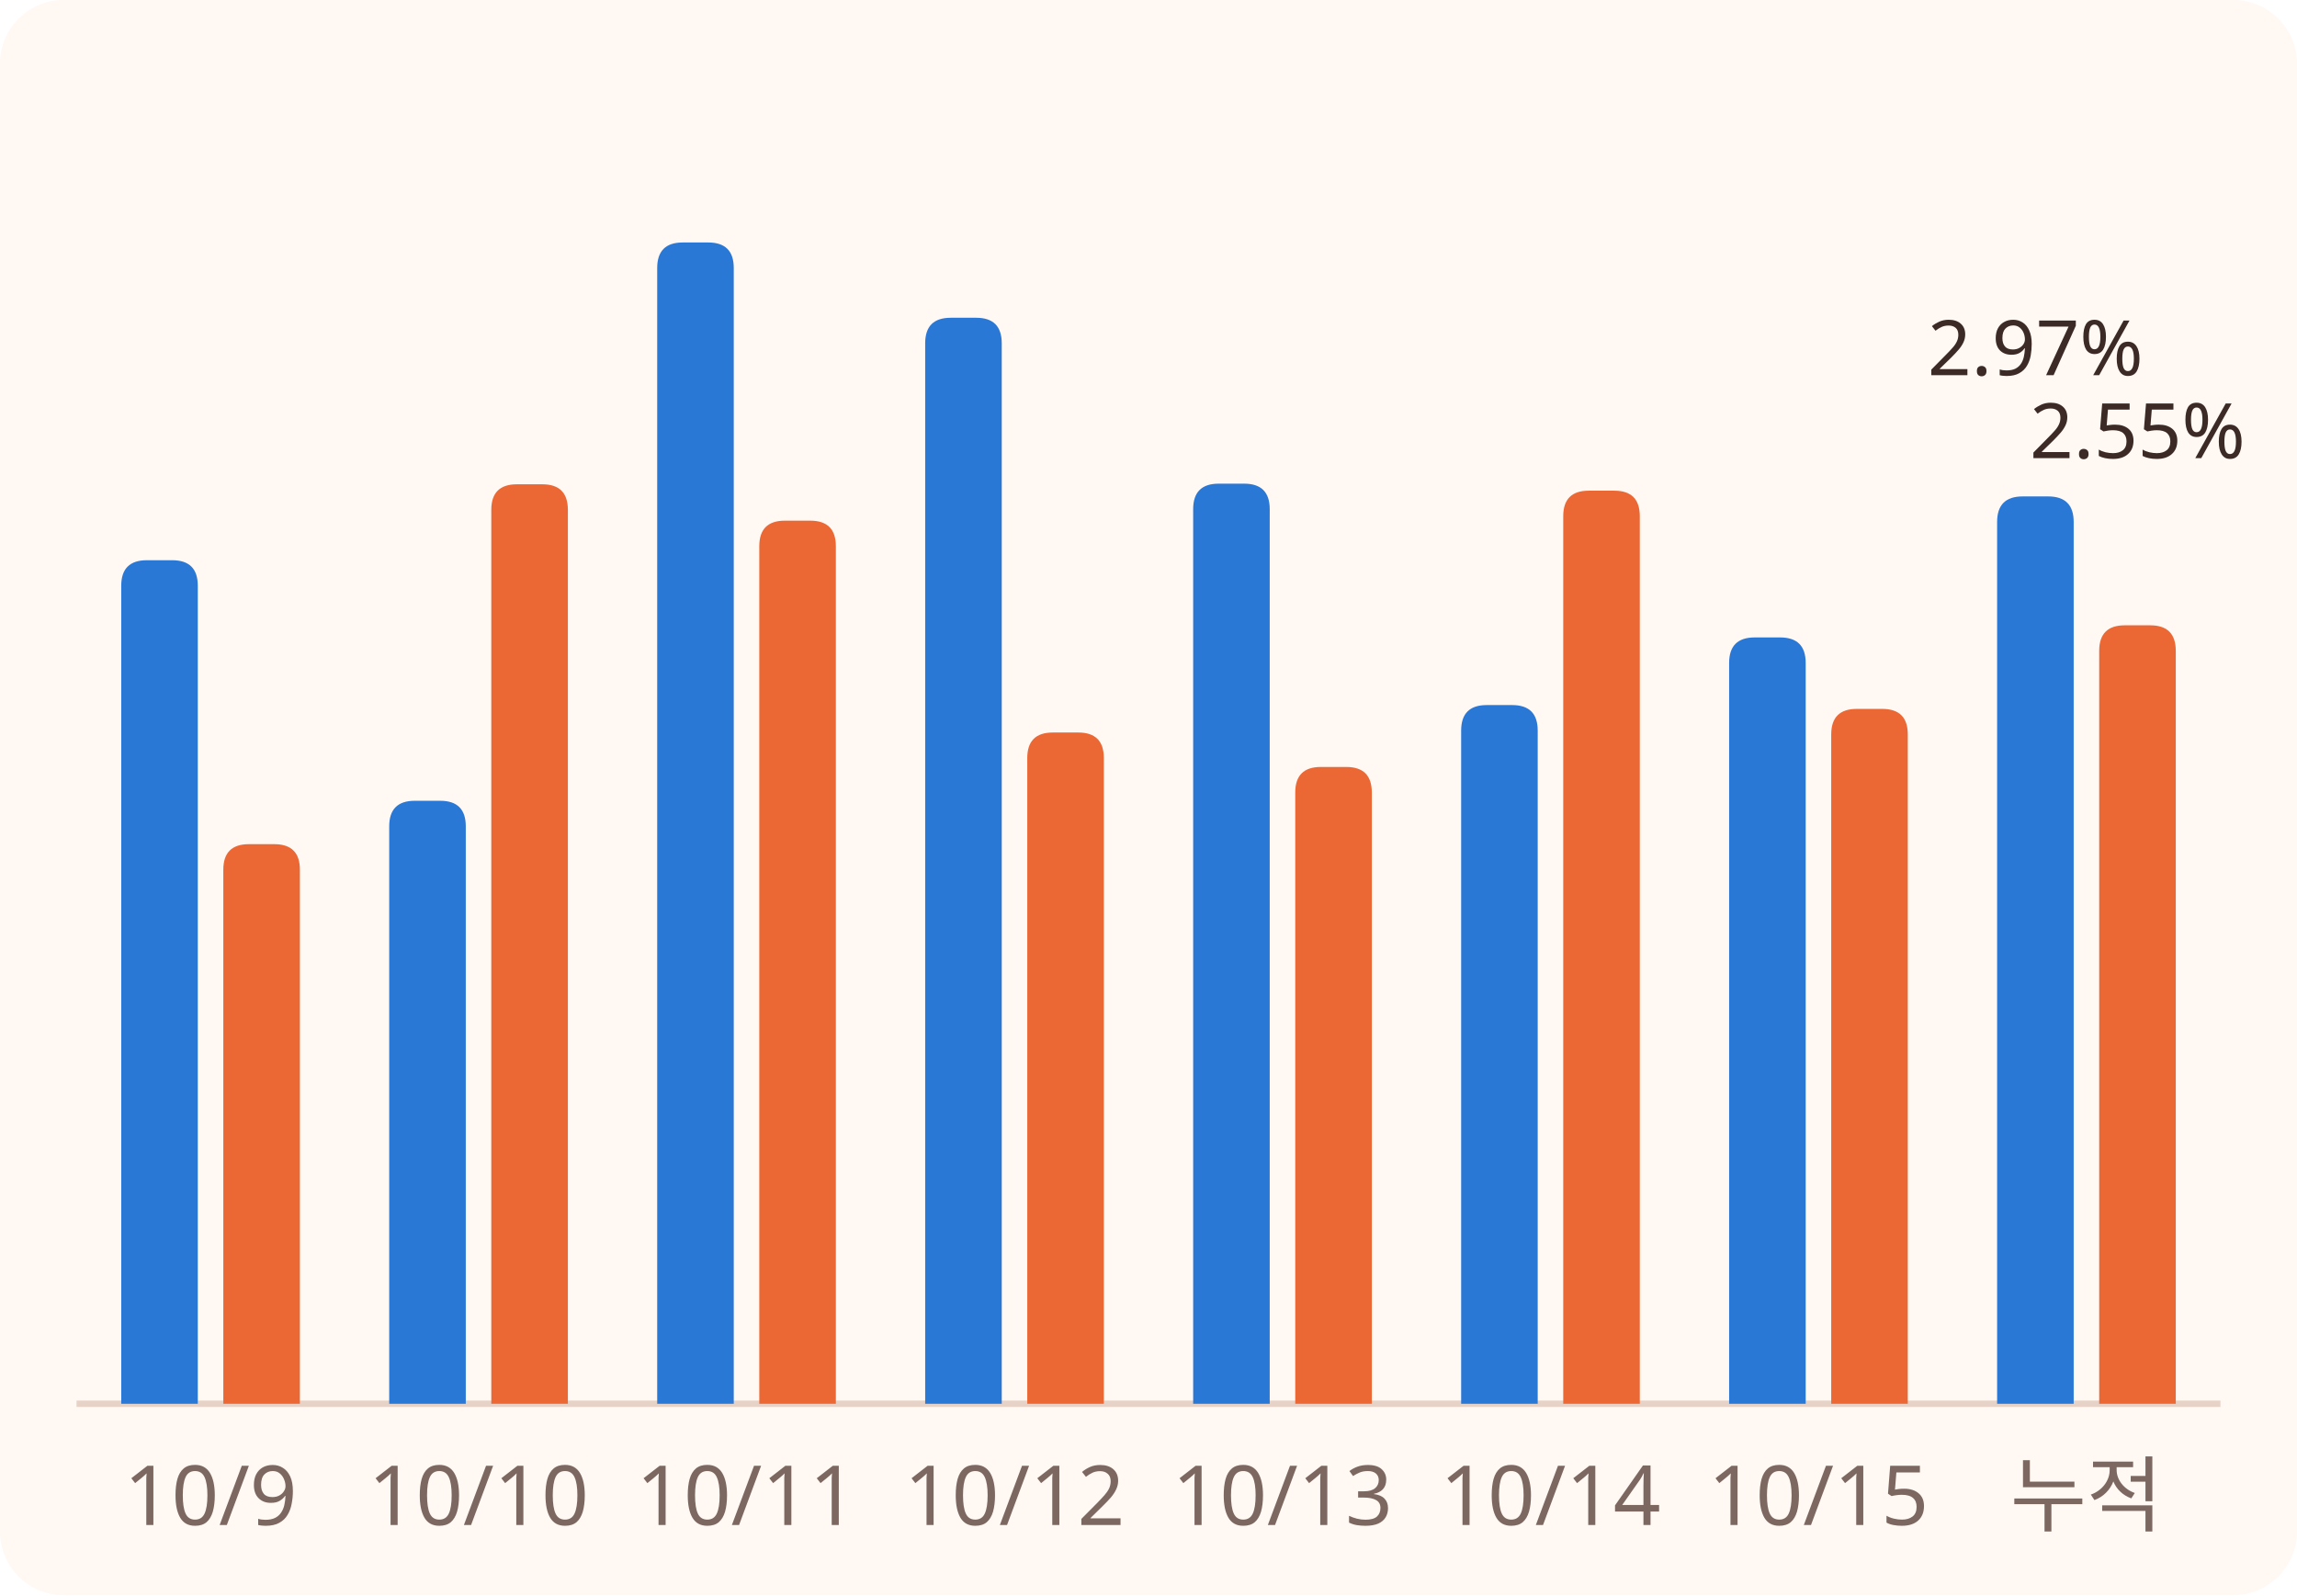
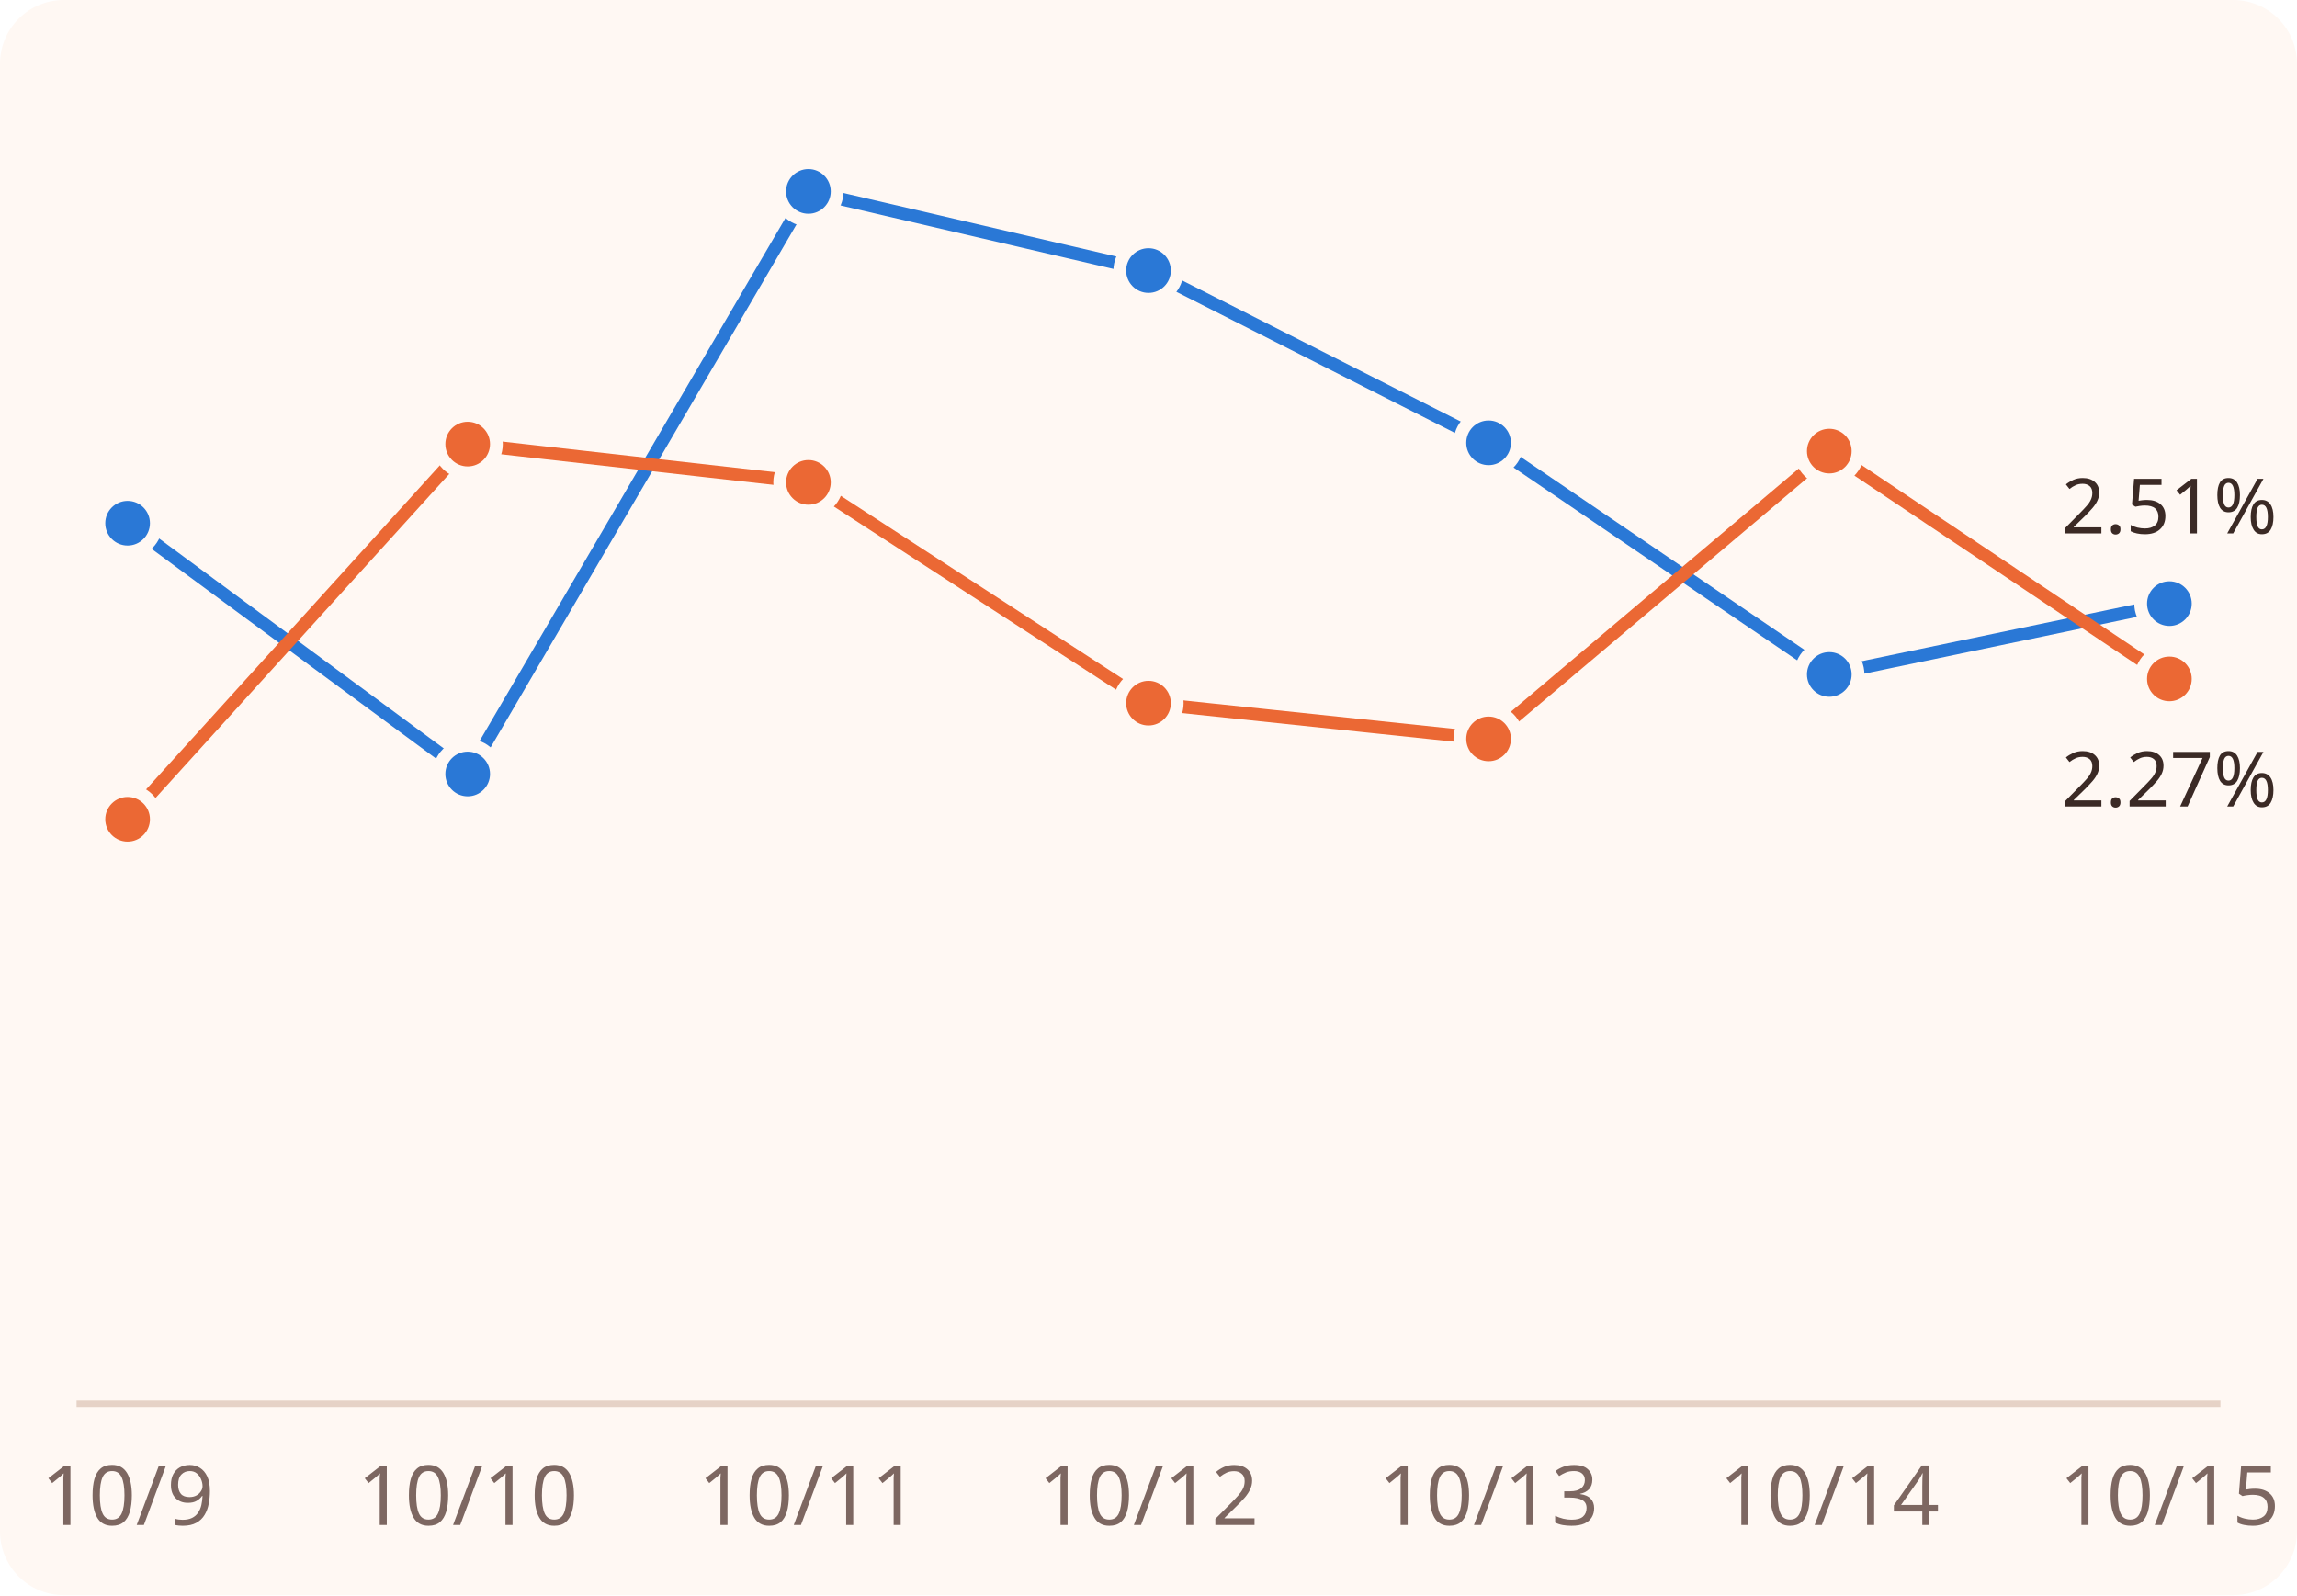
<svg xmlns="http://www.w3.org/2000/svg" class="vz" viewBox="0 0 360 250" role="img">
  <style>
.vz text{font-family:"Noto Sans KR","Apple SD Gothic Neo",sans-serif}
.vz-t{fill:#3B2A25}.vz-s{fill:#7D6761}.vz-g{stroke:#E6D2C6}
.vz-a{fill:#2a78d6}.vz-b{fill:#eb6834}.vz-la{stroke:#2a78d6}.vz-lb{stroke:#eb6834}.vz-ring{stroke:#FFF8F3}
</style>
  <rect width="100%" height="100%" rx="10" fill="#FFF8F3" />
  <line class="vz-g" x1="12" x2="348" y1="220" y2="220" />
-   <path class="vz-a" data-h="132.24" d="M19.0,220.0 V91.8 Q19.0,87.8 23.0,87.8 H27.0 Q31.0,87.8 31.0,91.8 V220.0 Z" />
-   <path class="vz-b" data-h="87.73" d="M35.0,220.0 V136.3 Q35.0,132.3 39.0,132.3 H43.0 Q47.0,132.3 47.0,136.3 V220.0 Z" />
-   <text class="vz-s" x="33.0" y="239.0" text-anchor="middle" font-size="13">10/9</text>
-   <path class="vz-a" data-h="94.50" d="M61.0,220.0 V129.5 Q61.0,125.5 65.0,125.5 H69.0 Q73.0,125.5 73.0,129.5 V220.0 Z" />
-   <path class="vz-b" data-h="144.11" d="M77.0,220.0 V79.9 Q77.0,75.9 81.0,75.9 H85.0 Q89.0,75.9 89.0,79.9 V220.0 Z" />
-   <text class="vz-s" x="75.0" y="239.0" text-anchor="middle" font-size="13">10/10</text>
-   <path class="vz-a" data-h="182.00" d="M103.0,220.0 V42.0 Q103.0,38.0 107.0,38.0 H111.0 Q115.0,38.0 115.0,42.0 V220.0 Z" />
-   <path class="vz-b" data-h="138.35" d="M119.0,220.0 V85.6 Q119.0,81.6 123.0,81.6 H127.0 Q131.0,81.6 131.0,85.6 V220.0 Z" />
-   <text class="vz-s" x="117.0" y="239.0" text-anchor="middle" font-size="13">10/11</text>
-   <path class="vz-a" data-h="170.16" d="M145.0,220.0 V53.8 Q145.0,49.8 149.0,49.8 H153.0 Q157.0,49.8 157.0,53.8 V220.0 Z" />
-   <path class="vz-b" data-h="105.17" d="M161.0,220.0 V118.8 Q161.0,114.8 165.0,114.8 H169.0 Q173.0,114.8 173.0,118.8 V220.0 Z" />
-   <text class="vz-s" x="159.0" y="239.0" text-anchor="middle" font-size="13">10/12</text>
-   <path class="vz-a" data-h="144.22" d="M187.0,220.0 V79.8 Q187.0,75.8 191.0,75.8 H195.0 Q199.0,75.8 199.0,79.8 V220.0 Z" />
-   <path class="vz-b" data-h="99.79" d="M203.0,220.0 V124.2 Q203.0,120.2 207.0,120.2 H211.0 Q215.0,120.2 215.0,124.2 V220.0 Z" />
-   <text class="vz-s" x="201.0" y="239.0" text-anchor="middle" font-size="13">10/13</text>
-   <path class="vz-a" data-h="109.45" d="M229.0,220.0 V114.5 Q229.0,110.5 233.0,110.5 H237.0 Q241.0,110.5 241.0,114.5 V220.0 Z" />
-   <path class="vz-b" data-h="143.06" d="M245.0,220.0 V80.9 Q245.0,76.9 249.0,76.9 H253.0 Q257.0,76.9 257.0,80.9 V220.0 Z" />
-   <text class="vz-s" x="243.0" y="239.0" text-anchor="middle" font-size="13">10/14</text>
-   <path class="vz-a" data-h="120.08" d="M271.0,220.0 V103.9 Q271.0,99.9 275.0,99.9 H279.0 Q283.0,99.9 283.0,103.9 V220.0 Z" />
-   <path class="vz-b" data-h="108.86" d="M287.0,220.0 V115.1 Q287.0,111.1 291.0,111.1 H295.0 Q299.0,111.1 299.0,115.1 V220.0 Z" />
-   <text class="vz-s" x="285.0" y="239.0" text-anchor="middle" font-size="13">10/15</text>
-   <path class="vz-a" data-h="142.17" d="M313.0,220.0 V81.8 Q313.0,77.8 317.0,77.8 H321.0 Q325.0,77.8 325.0,81.8 V220.0 Z" />
-   <path class="vz-b" data-h="122.01" d="M329.0,220.0 V102.0 Q329.0,98.0 333.0,98.0 H337.0 Q341.0,98.0 341.0,102.0 V220.0 Z" />
-   <text class="vz-t" x="319.0" y="58.8" text-anchor="middle" font-size="12">2.97%</text>
-   <text class="vz-t" x="335.0" y="71.8" text-anchor="middle" font-size="12">2.55%</text>
-   <text class="vz-s" x="327.0" y="239.0" text-anchor="middle" font-size="13">누적</text>
+   <text class="vz-s" x="20.0" y="239.0" text-anchor="middle" font-size="13">10/9</text>
+   <text class="vz-s" x="73.3" y="239.0" text-anchor="middle" font-size="13">10/10</text>
+   <text class="vz-s" x="126.7" y="239.0" text-anchor="middle" font-size="13">10/11</text>
+   <text class="vz-s" x="180.0" y="239.0" text-anchor="middle" font-size="13">10/12</text>
+   <text class="vz-s" x="233.3" y="239.0" text-anchor="middle" font-size="13">10/13</text>
+   <text class="vz-s" x="286.7" y="239.0" text-anchor="middle" font-size="13">10/14</text>
+   <text class="vz-s" x="340.0" y="239.0" text-anchor="middle" font-size="13">10/15</text>
+   <path class="vz-la" d="M20.0,82.0 L73.3,121.3 L126.7,30.0 L180.0,42.4 L233.3,69.4 L286.7,105.7 L340.0,94.6" fill="none" stroke-width="2" stroke-linejoin="round" />
+   <circle class="vz-a vz-ring" cx="20.0" cy="82.0" r="4.5" stroke-width="2" />
+   <circle class="vz-a vz-ring" cx="73.3" cy="121.3" r="4.5" stroke-width="2" />
+   <circle class="vz-a vz-ring" cx="126.7" cy="30.0" r="4.5" stroke-width="2" />
+   <circle class="vz-a vz-ring" cx="180.0" cy="42.4" r="4.5" stroke-width="2" />
+   <circle class="vz-a vz-ring" cx="233.3" cy="69.4" r="4.5" stroke-width="2" />
+   <circle class="vz-a vz-ring" cx="286.7" cy="105.7" r="4.5" stroke-width="2" />
+   <circle class="vz-a vz-ring" cx="340.0" cy="94.6" r="4.5" stroke-width="2" />
+   <text class="vz-t" x="340.0" y="83.6" text-anchor="middle" font-size="12">2.51%</text>
+   <path class="vz-lb" d="M20.0,128.4 L73.3,69.6 L126.7,75.6 L180.0,110.2 L233.3,115.8 L286.7,70.7 L340.0,106.4" fill="none" stroke-width="2" stroke-linejoin="round" />
+   <circle class="vz-b vz-ring" cx="20.0" cy="128.4" r="4.5" stroke-width="2" />
+   <circle class="vz-b vz-ring" cx="73.3" cy="69.6" r="4.5" stroke-width="2" />
+   <circle class="vz-b vz-ring" cx="126.7" cy="75.6" r="4.5" stroke-width="2" />
+   <circle class="vz-b vz-ring" cx="180.0" cy="110.2" r="4.5" stroke-width="2" />
+   <circle class="vz-b vz-ring" cx="233.3" cy="115.8" r="4.5" stroke-width="2" />
+   <circle class="vz-b vz-ring" cx="286.7" cy="70.7" r="4.5" stroke-width="2" />
+   <circle class="vz-b vz-ring" cx="340.0" cy="106.4" r="4.5" stroke-width="2" />
+   <text class="vz-t" x="340.0" y="126.4" text-anchor="middle" font-size="12">2.27%</text>
</svg>
